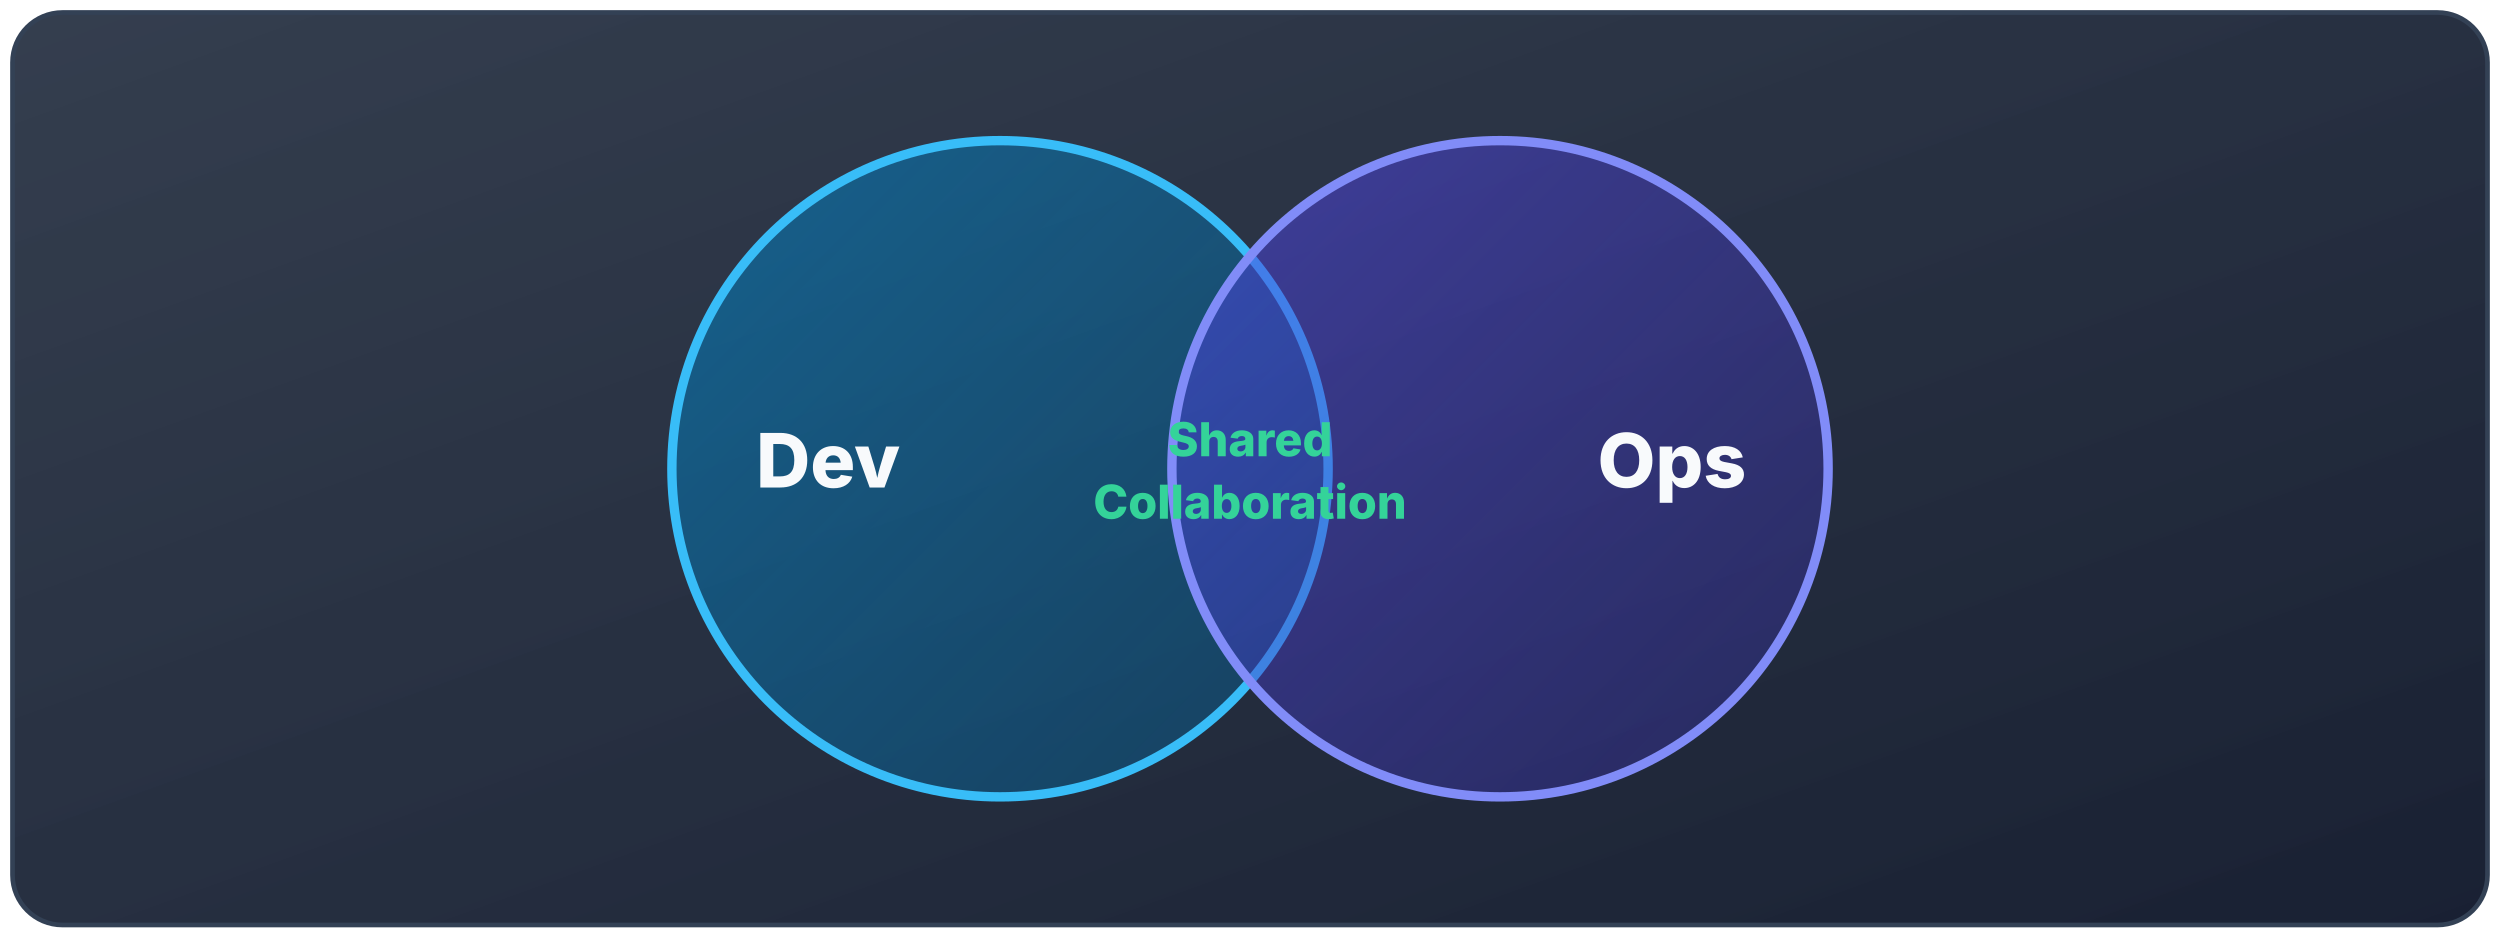
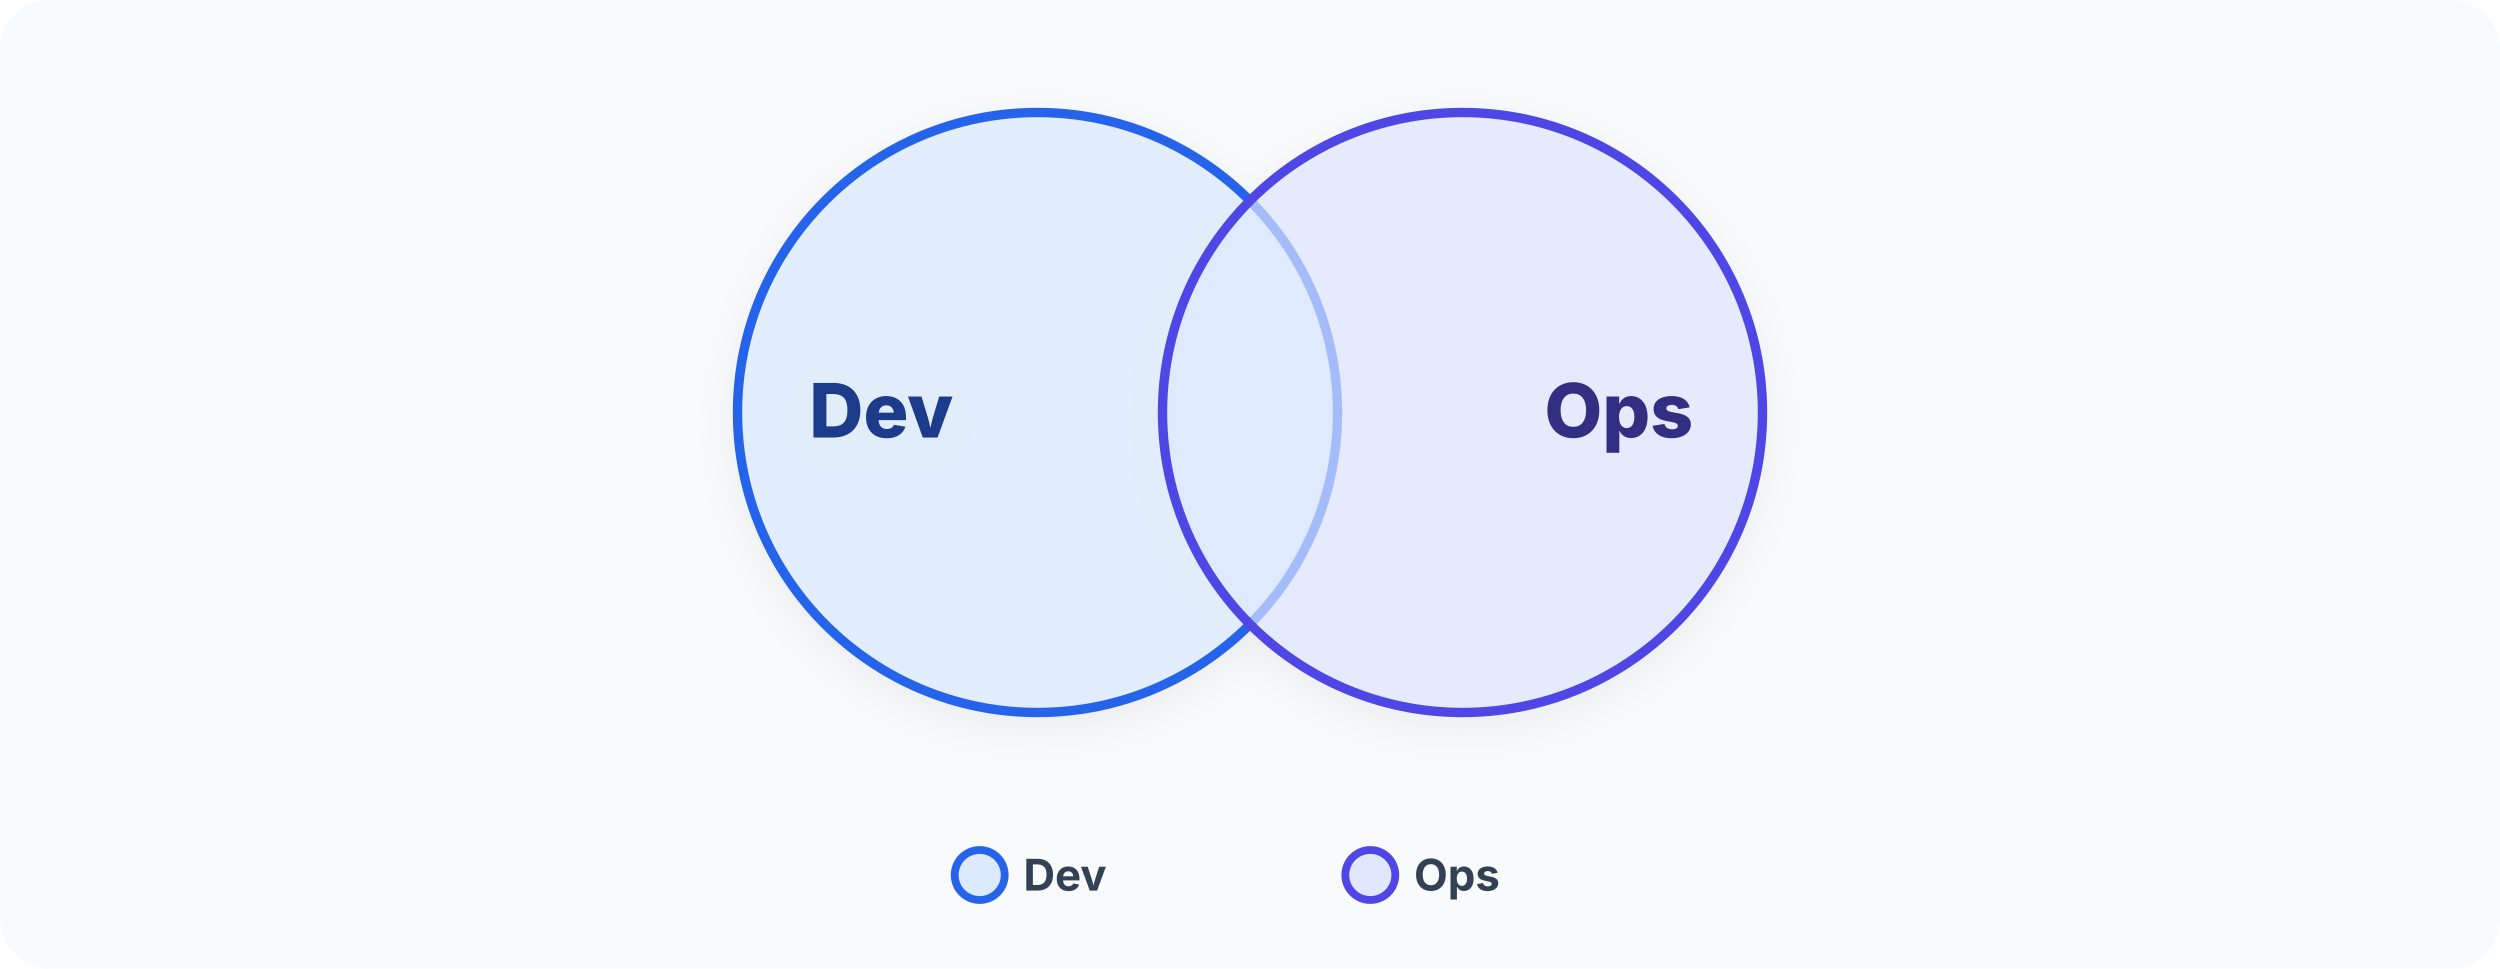
- <svg xmlns="http://www.w3.org/2000/svg" viewBox="0 0 800 300" width="100%" height="100%">
+ <svg xmlns="http://www.w3.org/2000/svg" viewBox="0 0 800 310" width="800" height="310" font-family="'Inter', -apple-system, BlinkMacSystemFont, 'Segoe UI', sans-serif">
  <defs>
-     <linearGradient id="tp-bg" x1="0%" y1="0%" x2="100%" y2="100%">
-       <stop offset="0%" stop-color="#1e293b" stop-opacity="0.9" />
-       <stop offset="100%" stop-color="#0f172a" stop-opacity="0.96" />
-     </linearGradient>
-     <linearGradient id="tp-dev" x1="0%" y1="0%" x2="100%" y2="100%">
-       <stop offset="0%" stop-color="#0284c7" stop-opacity="0.55" />
-       <stop offset="100%" stop-color="#0369a1" stop-opacity="0.35" />
-     </linearGradient>
-     <linearGradient id="tp-ops" x1="0%" y1="0%" x2="100%" y2="100%">
-       <stop offset="0%" stop-color="#4f46e5" stop-opacity="0.55" />
-       <stop offset="100%" stop-color="#3730a3" stop-opacity="0.35" />
-     </linearGradient>
-     <linearGradient id="tp-devops" x1="0%" y1="0%" x2="100%" y2="100%">
-       <stop offset="0%" stop-color="#10b981" stop-opacity="0.55" />
-       <stop offset="100%" stop-color="#047857" stop-opacity="0.35" />
-     </linearGradient>
-     <linearGradient id="tp-warn" x1="0%" y1="0%" x2="100%" y2="100%">
-       <stop offset="0%" stop-color="#e11d48" stop-opacity="0.55" />
-       <stop offset="100%" stop-color="#9f1239" stop-opacity="0.35" />
-     </linearGradient>
-     <linearGradient id="tp-amber" x1="0%" y1="0%" x2="100%" y2="100%">
-       <stop offset="0%" stop-color="#d97706" stop-opacity="0.55" />
-       <stop offset="100%" stop-color="#92400e" stop-opacity="0.35" />
-     </linearGradient>
+     <filter id="tpShadow" x="-10%" y="-10%" width="120%" height="125%">
+       <feDropShadow dx="0" dy="4" stdDeviation="6" flood-color="#0f172a" flood-opacity="0.07" />
+     </filter>
  </defs>
-   <rect x="4" y="4" width="792" height="292" rx="16" fill="url(#tp-bg)" stroke="#334155" stroke-width="1.5" />
-   <circle cx="320" cy="150" r="105" fill="url(#tp-dev)" stroke="#38bdf8" stroke-width="3" />
-   <circle cx="480" cy="150" r="105" fill="url(#tp-ops)" stroke="#818cf8" stroke-width="3" />
-   <text x="265" y="156" fill="#f8fafc" font-family="Inter, system-ui, sans-serif" font-size="24" font-weight="800" text-anchor="middle">Dev</text>
-   <text x="535" y="156" fill="#f8fafc" font-family="Inter, system-ui, sans-serif" font-size="24" font-weight="800" text-anchor="middle">Ops</text>
-   <text x="400" y="146" fill="#34d399" font-family="Inter, system-ui, sans-serif" font-size="15" font-weight="800" text-anchor="middle">Shared</text>
-   <text x="400" y="166" fill="#34d399" font-family="Inter, system-ui, sans-serif" font-size="15" font-weight="800" text-anchor="middle">Collaboration</text>
+   <rect width="800" height="310" rx="16" fill="#f8fafc" />
+   <g filter="url(#tpShadow)">
+     <circle cx="332" cy="132" r="96" fill="#dbeafe" fill-opacity="0.72" stroke="#2563eb" stroke-width="3" />
+     <circle cx="468" cy="132" r="96" fill="#e0e7ff" fill-opacity="0.68" stroke="#4f46e5" stroke-width="3" />
+     <text x="282" y="140" font-size="24" font-weight="800" fill="#1e3a8a" text-anchor="middle">Dev</text>
+     <text x="518" y="140" font-size="24" font-weight="800" fill="#312e81" text-anchor="middle">Ops</text>
+   </g>
+   <g>
+     <circle cx="313.5" cy="280" r="8" fill="#dbeafe" stroke="#2563eb" stroke-width="2.5" />
+     <text x="327.5" y="285" font-size="14" font-weight="700" fill="#334155">Dev</text>
+     <circle cx="438.5" cy="280" r="8" fill="#e0e7ff" stroke="#4f46e5" stroke-width="2.5" />
+     <text x="452.5" y="285" font-size="14" font-weight="700" fill="#334155">Ops</text>
+   </g>
</svg>
